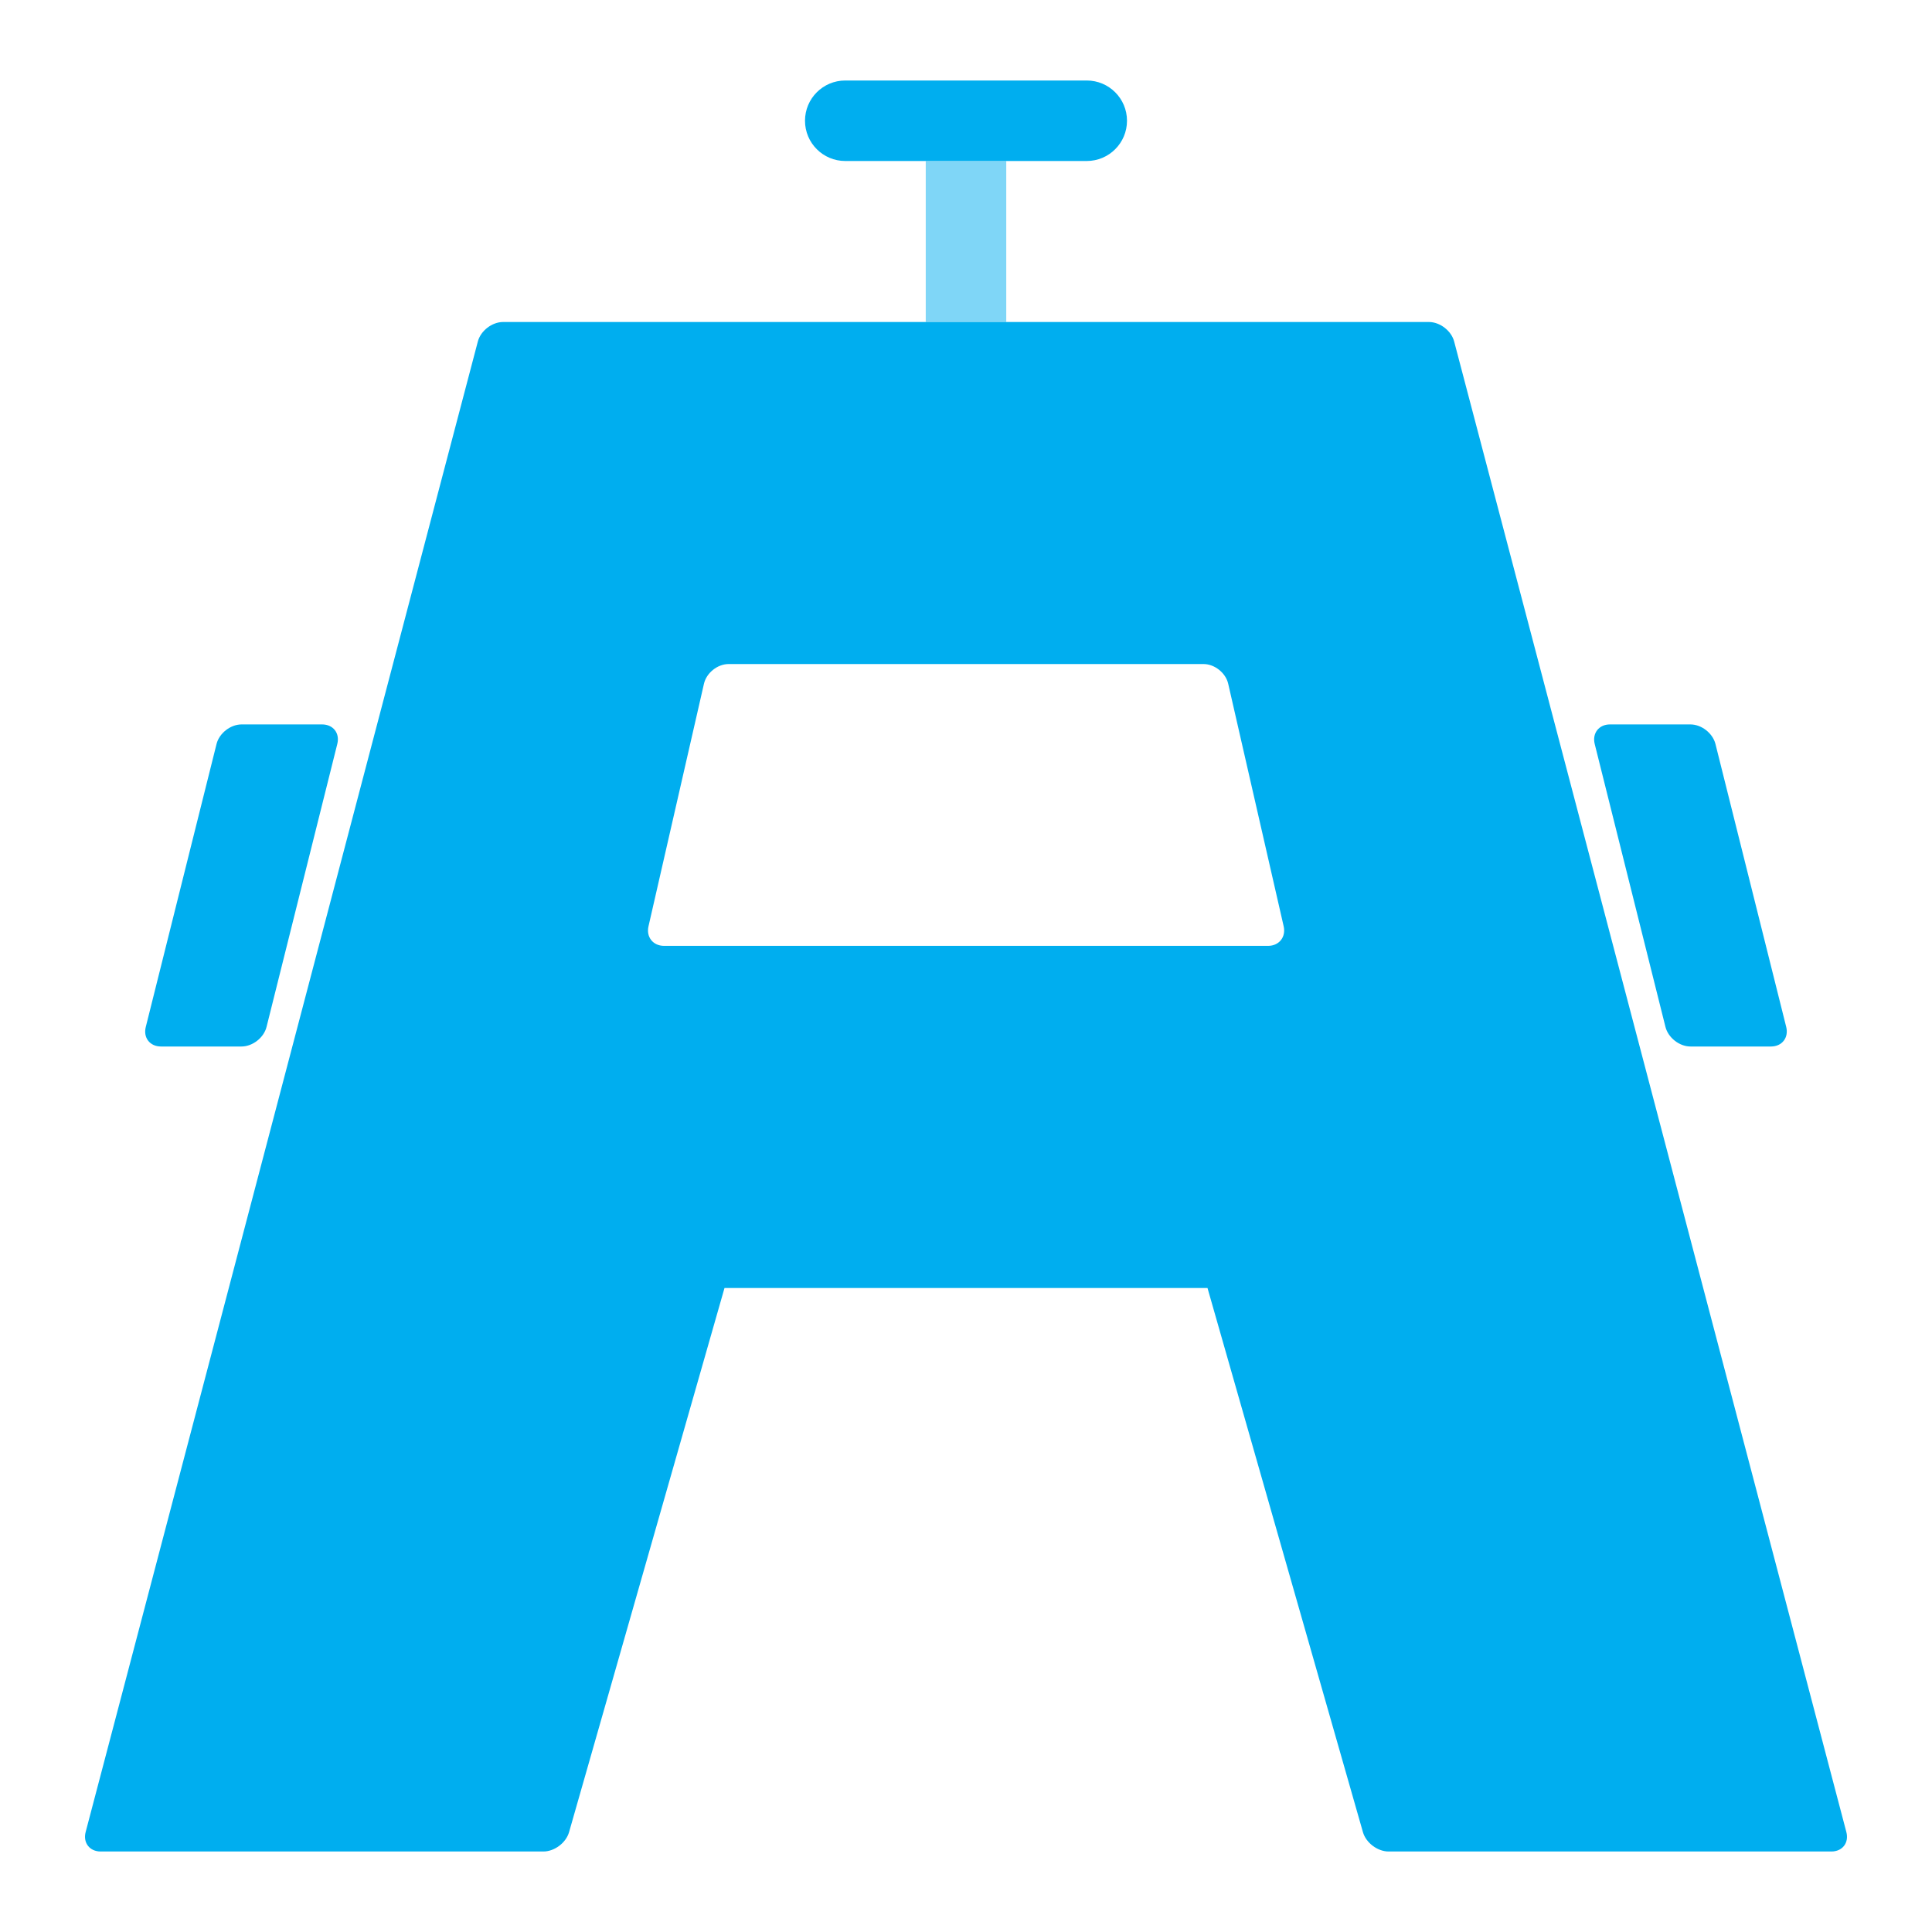
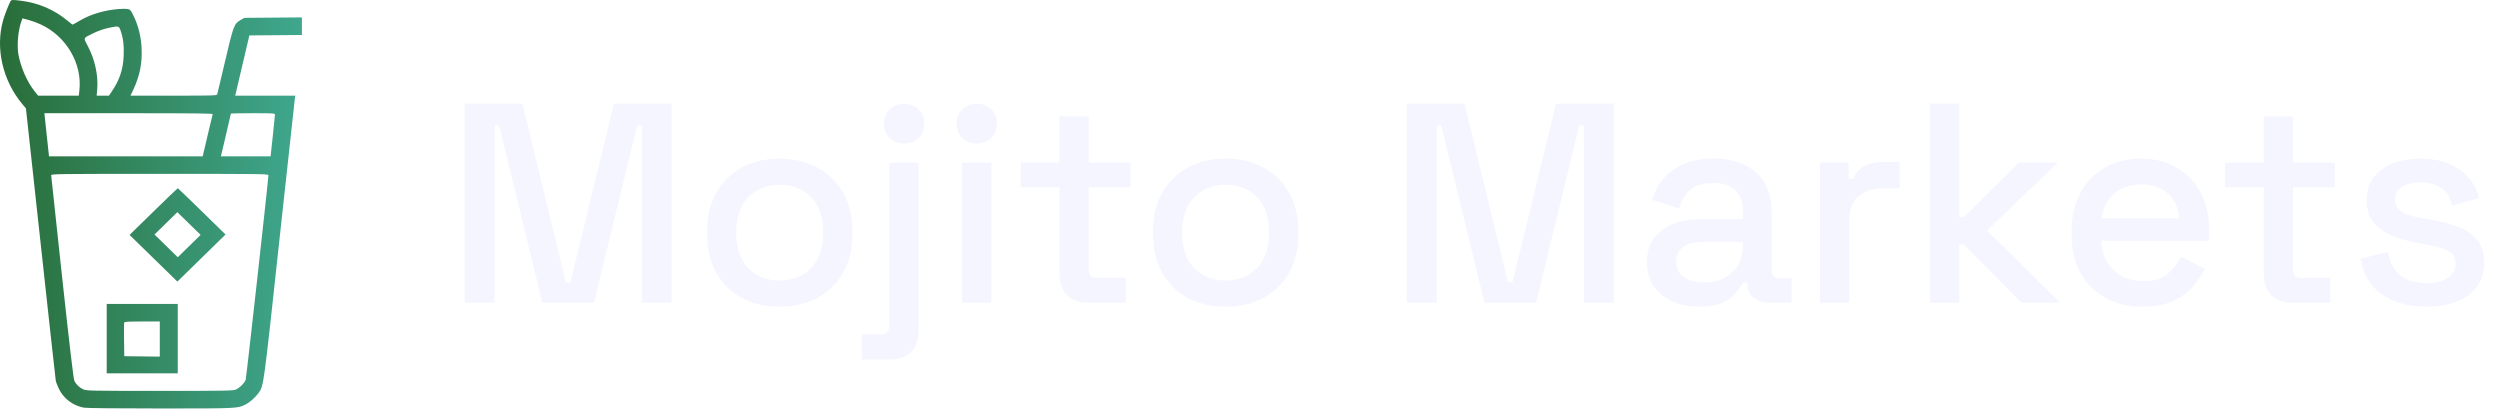
- <svg xmlns="http://www.w3.org/2000/svg" id="Layer_1" data-name="Layer 1" viewBox="0 0 24 24">
-   <path d="M9,16c0,0,6-0,6,0l1.931,6.76c.038,.132,.181,.24,.319,.24h5.5c.138,0,.221-.109,.186-.242L18.064,4.242c-.035-.133-.176-.242-.314-.242H6.25c-.138,0-.279,.109-.314,.242L1.064,22.758c-.035,.133,.049,.242,.186,.242H6.75c.138,0,.281-.108,.319-.24l1.931-6.76m-.75-4.25c-.138,0-.225-.11-.194-.244l.689-3.013c.031-.134,.168-.244,.306-.244h5.9c.138,0,.275,.11,.306,.244l.689,3.013c.031,.134-.057,.244-.194,.244h-7.5Z" fill="#00aeef" />
-   <path d="M22.189,12.757c.033,.133-.052,.243-.189,.243h-1c-.138,0-.277-.109-.311-.243l-.879-3.515c-.033-.133,.052-.243,.189-.243h1c.138,0,.277,.109,.311,.243l.879,3.515Z" fill="#00aeef" />
-   <path d="M3.311,12.757c-.033,.133-.173,.243-.311,.243h-1c-.138,0-.223-.109-.189-.243l.879-3.515c.033-.133,.173-.243,.311-.243h1c.138,0,.223,.109,.189,.243l-.879,3.515Z" fill="#00aeef" />
-   <rect x="11.5" y="2" width="1" height="2" fill="#00aeef" opacity=".5" />
-   <rect x="10" y="1" width="4" height="1" rx=".5" ry=".5" fill="#00aeef" />
+ <svg xmlns="http://www.w3.org/2000/svg" width="508" height="83" viewBox="0 0 508 83" fill="none">
+   <path fill-rule="evenodd" clip-rule="evenodd" d="M2.124 0.264C1.722 1.013 0.917 3.105 0.614 4.188C-0.961 9.822 0.549 16.37 4.524 21.138L5.27 22.033L8.25 49.395C9.889 64.444 11.274 77.013 11.329 77.325C11.384 77.637 11.681 78.413 11.989 79.049C12.928 80.989 14.848 82.433 17.029 82.837C17.58 82.939 23.435 83 32.624 83C48.405 83 48.255 83.007 49.918 82.179C50.759 81.759 51.94 80.707 52.565 79.82C53.591 78.363 53.532 78.794 56.783 48.706C58.469 33.099 59.885 20.129 59.93 19.884L60.012 19.438H53.904H47.796L49.233 13.317L50.671 7.196L56.009 7.153L61.348 7.11V5.321V3.532L55.498 3.581L49.647 3.629L48.864 4.079C47.574 4.82 47.431 5.2 45.75 12.385C44.915 15.952 44.195 18.998 44.149 19.154C44.071 19.42 43.505 19.438 35.291 19.438H26.517L27.07 18.263C28.404 15.426 28.918 12.87 28.771 9.805C28.659 7.445 28.134 5.297 27.186 3.322C26.57 2.037 26.487 1.939 25.927 1.837C25.596 1.776 24.749 1.777 24.044 1.839C21.069 2.099 18.413 2.901 16.18 4.211C15.435 4.649 14.791 5.007 14.75 5.007C14.708 5.007 14.253 4.655 13.739 4.224C11.059 1.982 7.848 0.602 4.256 0.148C2.524 -0.071 2.298 -0.059 2.124 0.264ZM8.225 4.937C13.466 7.345 16.731 12.887 16.132 18.359L16.013 19.438H11.88H7.746L7.02 18.533C5.537 16.687 4.22 13.697 3.749 11.104C3.398 9.175 3.701 5.96 4.403 4.164L4.574 3.727L5.784 4.049C6.45 4.227 7.548 4.627 8.225 4.937ZM24.51 6.234C25.037 7.754 25.218 9.255 25.127 11.353C25.006 14.137 24.304 16.244 22.721 18.574L22.134 19.438H20.889H19.645L19.758 18.085C19.987 15.319 19.28 12.079 17.858 9.393C16.917 7.615 16.86 7.788 18.695 6.878C20.009 6.227 21.089 5.857 22.512 5.572C24.09 5.256 24.181 5.287 24.51 6.234ZM43.218 23.208C43.176 23.32 42.703 25.29 42.167 27.586L41.193 31.761H25.575H9.958L9.595 28.397C9.395 26.546 9.185 24.576 9.127 24.019L9.022 23.006H26.158C39.796 23.006 43.278 23.047 43.218 23.208ZM55.874 23.289C55.876 23.445 55.676 25.416 55.431 27.667L54.985 31.761H49.933H44.881L44.996 31.316C45.212 30.48 46.909 23.185 46.909 23.095C46.909 23.046 48.925 23.006 51.39 23.006C55.546 23.006 55.871 23.026 55.874 23.289ZM54.542 35.612C54.539 36.511 50.052 76.845 49.916 77.192C49.656 77.861 48.713 78.809 47.989 79.13C47.362 79.409 46.483 79.426 32.47 79.426C18.334 79.426 17.584 79.411 16.936 79.124C16.117 78.76 15.433 78.094 15.093 77.33C14.928 76.958 14.092 69.853 12.623 56.332C11.402 45.092 10.401 35.769 10.399 35.612C10.397 35.344 11.558 35.329 32.47 35.329C53.382 35.329 54.543 35.344 54.542 35.612ZM31.183 42.991L26.329 47.735L31.185 52.477L36.041 57.219L40.934 52.435L45.828 47.652L41.017 42.95C38.371 40.363 36.168 38.247 36.121 38.247C36.075 38.247 33.852 40.382 31.183 42.991ZM38.446 50.001L36.121 52.272L33.758 49.962L31.394 47.653L33.714 45.383L36.034 43.112L38.402 45.421L40.77 47.73L38.446 50.001ZM21.683 68.812V75.865H28.902H36.121V68.812V61.759H28.902H21.683V68.812ZM32.47 68.896V72.467L28.86 72.423L25.251 72.379L25.206 69.06C25.181 67.234 25.197 65.647 25.242 65.533C25.305 65.374 26.151 65.326 28.897 65.326H32.47V68.896Z" fill="url(#paint0_linear_131_1704)" />
+   <path d="M94.432 61.5V21.083H106.153L114.987 57.343H115.911L124.745 21.083H136.466V61.5H130.404V25.471H129.48L120.704 61.5H110.195L101.419 25.471H100.495V61.5H94.432ZM158.409 62.308C155.56 62.308 153.02 61.731 150.787 60.576C148.593 59.383 146.861 57.689 145.591 55.495C144.32 53.301 143.685 50.703 143.685 47.7V46.834C143.685 43.832 144.32 41.253 145.591 39.097C146.861 36.903 148.593 35.209 150.787 34.016C153.02 32.823 155.56 32.226 158.409 32.226C161.257 32.226 163.798 32.823 166.03 34.016C168.263 35.209 170.014 36.903 171.284 39.097C172.555 41.253 173.19 43.832 173.19 46.834V47.7C173.19 50.703 172.555 53.301 171.284 55.495C170.014 57.689 168.263 59.383 166.03 60.576C163.798 61.731 161.257 62.308 158.409 62.308ZM158.409 56.996C161.026 56.996 163.143 56.169 164.76 54.514C166.415 52.82 167.243 50.491 167.243 47.527V47.008C167.243 44.044 166.434 41.734 164.818 40.079C163.201 38.385 161.065 37.538 158.409 37.538C155.83 37.538 153.713 38.385 152.057 40.079C150.441 41.734 149.632 44.044 149.632 47.008V47.527C149.632 50.491 150.441 52.82 152.057 54.514C153.713 56.169 155.83 56.996 158.409 56.996ZM175.167 73.048V67.909H179.035C180.151 67.909 180.709 67.332 180.709 66.177V33.035H186.657V67.332C186.657 69.064 186.156 70.45 185.155 71.489C184.155 72.528 182.75 73.048 180.94 73.048H175.167ZM183.712 29.166C182.557 29.166 181.576 28.8 180.767 28.069C179.997 27.299 179.612 26.318 179.612 25.124C179.612 23.931 179.997 22.969 180.767 22.237C181.576 21.468 182.557 21.083 183.712 21.083C184.905 21.083 185.887 21.468 186.657 22.237C187.426 22.969 187.811 23.931 187.811 25.124C187.811 26.318 187.426 27.299 186.657 28.069C185.887 28.8 184.905 29.166 183.712 29.166ZM195.48 61.5V33.035H201.427V61.5H195.48ZM198.482 29.166C197.328 29.166 196.346 28.8 195.538 28.069C194.768 27.299 194.383 26.318 194.383 25.124C194.383 23.931 194.768 22.969 195.538 22.237C196.346 21.468 197.328 21.083 198.482 21.083C199.676 21.083 200.657 21.468 201.427 22.237C202.197 22.969 202.582 23.931 202.582 25.124C202.582 26.318 202.197 27.299 201.427 28.069C200.657 28.8 199.676 29.166 198.482 29.166ZM220.935 61.5C219.203 61.5 217.817 60.98 216.778 59.941C215.777 58.902 215.276 57.516 215.276 55.784V38.058H207.424V33.035H215.276V23.623H221.223V33.035H229.711V38.058H221.223V54.745C221.223 55.899 221.762 56.477 222.84 56.477H228.787V61.5H220.935ZM249.021 62.308C246.172 62.308 243.632 61.731 241.399 60.576C239.205 59.383 237.473 57.689 236.203 55.495C234.932 53.301 234.297 50.703 234.297 47.7V46.834C234.297 43.832 234.932 41.253 236.203 39.097C237.473 36.903 239.205 35.209 241.399 34.016C243.632 32.823 246.172 32.226 249.021 32.226C251.869 32.226 254.41 32.823 256.642 34.016C258.875 35.209 260.626 36.903 261.897 39.097C263.167 41.253 263.802 43.832 263.802 46.834V47.7C263.802 50.703 263.167 53.301 261.897 55.495C260.626 57.689 258.875 59.383 256.642 60.576C254.41 61.731 251.869 62.308 249.021 62.308ZM249.021 56.996C251.638 56.996 253.755 56.169 255.372 54.514C257.027 52.82 257.855 50.491 257.855 47.527V47.008C257.855 44.044 257.046 41.734 255.43 40.079C253.813 38.385 251.677 37.538 249.021 37.538C246.442 37.538 244.325 38.385 242.669 40.079C241.053 41.734 240.244 44.044 240.244 47.008V47.527C240.244 50.491 241.053 52.82 242.669 54.514C244.325 56.169 246.442 56.996 249.021 56.996Z" fill="#F5F5FF" />
+   <path d="M285.867 61.5V21.083H297.588L306.422 57.343H307.346L316.18 21.083H327.901V61.5H321.839V25.471H320.915L312.138 61.5H301.63L292.854 25.471H291.93V61.5H285.867ZM345.34 62.308C343.3 62.308 341.471 61.962 339.855 61.269C338.276 60.576 337.006 59.556 336.044 58.209C335.12 56.862 334.658 55.226 334.658 53.301C334.658 51.338 335.12 49.721 336.044 48.451C337.006 47.142 338.296 46.161 339.912 45.506C341.568 44.852 343.434 44.525 345.513 44.525H354.174V42.677C354.174 41.022 353.673 39.694 352.673 38.693C351.672 37.692 350.132 37.192 348.054 37.192C346.013 37.192 344.454 37.673 343.377 38.635C342.299 39.598 341.587 40.849 341.24 42.388L335.697 40.598C336.159 39.059 336.891 37.673 337.891 36.441C338.931 35.171 340.297 34.151 341.991 33.381C343.685 32.611 345.725 32.226 348.111 32.226C351.807 32.226 354.713 33.169 356.83 35.056C358.947 36.942 360.006 39.617 360.006 43.081V54.802C360.006 55.957 360.544 56.534 361.622 56.534H364.047V61.5H359.601C358.254 61.5 357.157 61.154 356.31 60.461C355.463 59.768 355.04 58.825 355.04 57.632V57.458H354.174C353.866 58.036 353.404 58.709 352.788 59.479C352.172 60.249 351.268 60.923 350.074 61.5C348.881 62.039 347.303 62.308 345.34 62.308ZM346.206 57.401C348.592 57.401 350.517 56.727 351.98 55.38C353.443 53.994 354.174 52.108 354.174 49.721V49.144H345.859C344.281 49.144 343.011 49.49 342.049 50.183C341.086 50.837 340.605 51.819 340.605 53.128C340.605 54.437 341.106 55.476 342.106 56.246C343.107 57.016 344.474 57.401 346.206 57.401ZM369.83 61.5V33.035H375.661V36.383H376.585C377.047 35.19 377.779 34.324 378.779 33.785C379.819 33.208 381.089 32.919 382.59 32.919H385.997V38.289H382.359C380.435 38.289 378.856 38.828 377.625 39.906C376.393 40.945 375.777 42.562 375.777 44.756V61.5H369.83ZM392.159 61.5V21.083H398.106V44.12H399.03L410.231 33.035H418.141L403.764 46.834L418.603 61.5H410.751L399.03 49.663H398.106V61.5H392.159ZM435.374 62.308C432.487 62.308 429.966 61.712 427.81 60.518C425.655 59.287 423.961 57.574 422.729 55.38C421.536 53.147 420.939 50.568 420.939 47.643V46.95C420.939 43.986 421.536 41.407 422.729 39.213C423.922 36.98 425.578 35.267 427.695 34.074C429.85 32.842 432.333 32.226 435.143 32.226C437.876 32.226 440.263 32.842 442.303 34.074C444.381 35.267 445.998 36.942 447.153 39.097C448.308 41.253 448.885 43.774 448.885 46.661V48.913H427.002C427.079 51.415 427.906 53.416 429.485 54.918C431.101 56.38 433.103 57.112 435.49 57.112C437.722 57.112 439.397 56.611 440.513 55.611C441.668 54.61 442.553 53.455 443.169 52.146L448.077 54.687C447.538 55.765 446.749 56.9 445.709 58.093C444.709 59.287 443.381 60.288 441.725 61.096C440.07 61.904 437.953 62.308 435.374 62.308ZM427.06 44.352H442.822C442.668 42.196 441.899 40.521 440.513 39.328C439.127 38.096 437.318 37.48 435.085 37.48C432.853 37.48 431.024 38.096 429.6 39.328C428.214 40.521 427.368 42.196 427.06 44.352ZM465.654 61.5C463.922 61.5 462.536 60.98 461.497 59.941C460.496 58.902 459.996 57.516 459.996 55.784V38.058H452.143V33.035H459.996V23.623H465.943V33.035H474.431V38.058H465.943V54.745C465.943 55.899 466.482 56.477 467.56 56.477H473.507V61.5H465.654ZM493.081 62.308C489.462 62.308 486.46 61.5 484.073 59.883C481.687 58.267 480.224 55.822 479.685 52.55L485.228 51.222C485.536 52.801 486.056 54.052 486.787 54.975C487.518 55.899 488.423 56.554 489.501 56.939C490.617 57.324 491.81 57.516 493.081 57.516C494.967 57.516 496.41 57.15 497.411 56.419C498.45 55.688 498.97 54.745 498.97 53.59C498.97 52.435 498.489 51.588 497.527 51.049C496.564 50.51 495.14 50.068 493.254 49.721L491.291 49.375C489.366 49.028 487.615 48.528 486.037 47.874C484.458 47.219 483.207 46.315 482.283 45.16C481.36 44.005 480.898 42.523 480.898 40.714C480.898 38.019 481.899 35.941 483.9 34.478C485.902 32.977 488.558 32.226 491.868 32.226C495.063 32.226 497.681 32.958 499.721 34.42C501.799 35.845 503.147 37.788 503.762 40.252L498.219 41.811C497.873 40.079 497.142 38.866 496.025 38.173C494.909 37.442 493.523 37.076 491.868 37.076C490.251 37.076 488.981 37.384 488.057 38C487.134 38.578 486.672 39.405 486.672 40.483C486.672 41.638 487.114 42.485 488 43.023C488.923 43.562 490.155 43.967 491.695 44.236L493.716 44.582C495.756 44.929 497.623 45.41 499.317 46.026C501.01 46.642 502.338 47.527 503.301 48.682C504.301 49.837 504.802 51.376 504.802 53.301C504.802 56.15 503.743 58.363 501.626 59.941C499.509 61.519 496.661 62.308 493.081 62.308Z" fill="#F5F5FF" />
+   <defs>
+     <linearGradient id="paint0_linear_131_1704" x1="-0.204" y1="38.67" x2="61.348" y2="38.67" gradientUnits="userSpaceOnUse">
+       <stop stop-color="#296D38" />
+       <stop offset="1" stop-color="#3FA78E" />
+     </linearGradient>
+   </defs>
</svg>
